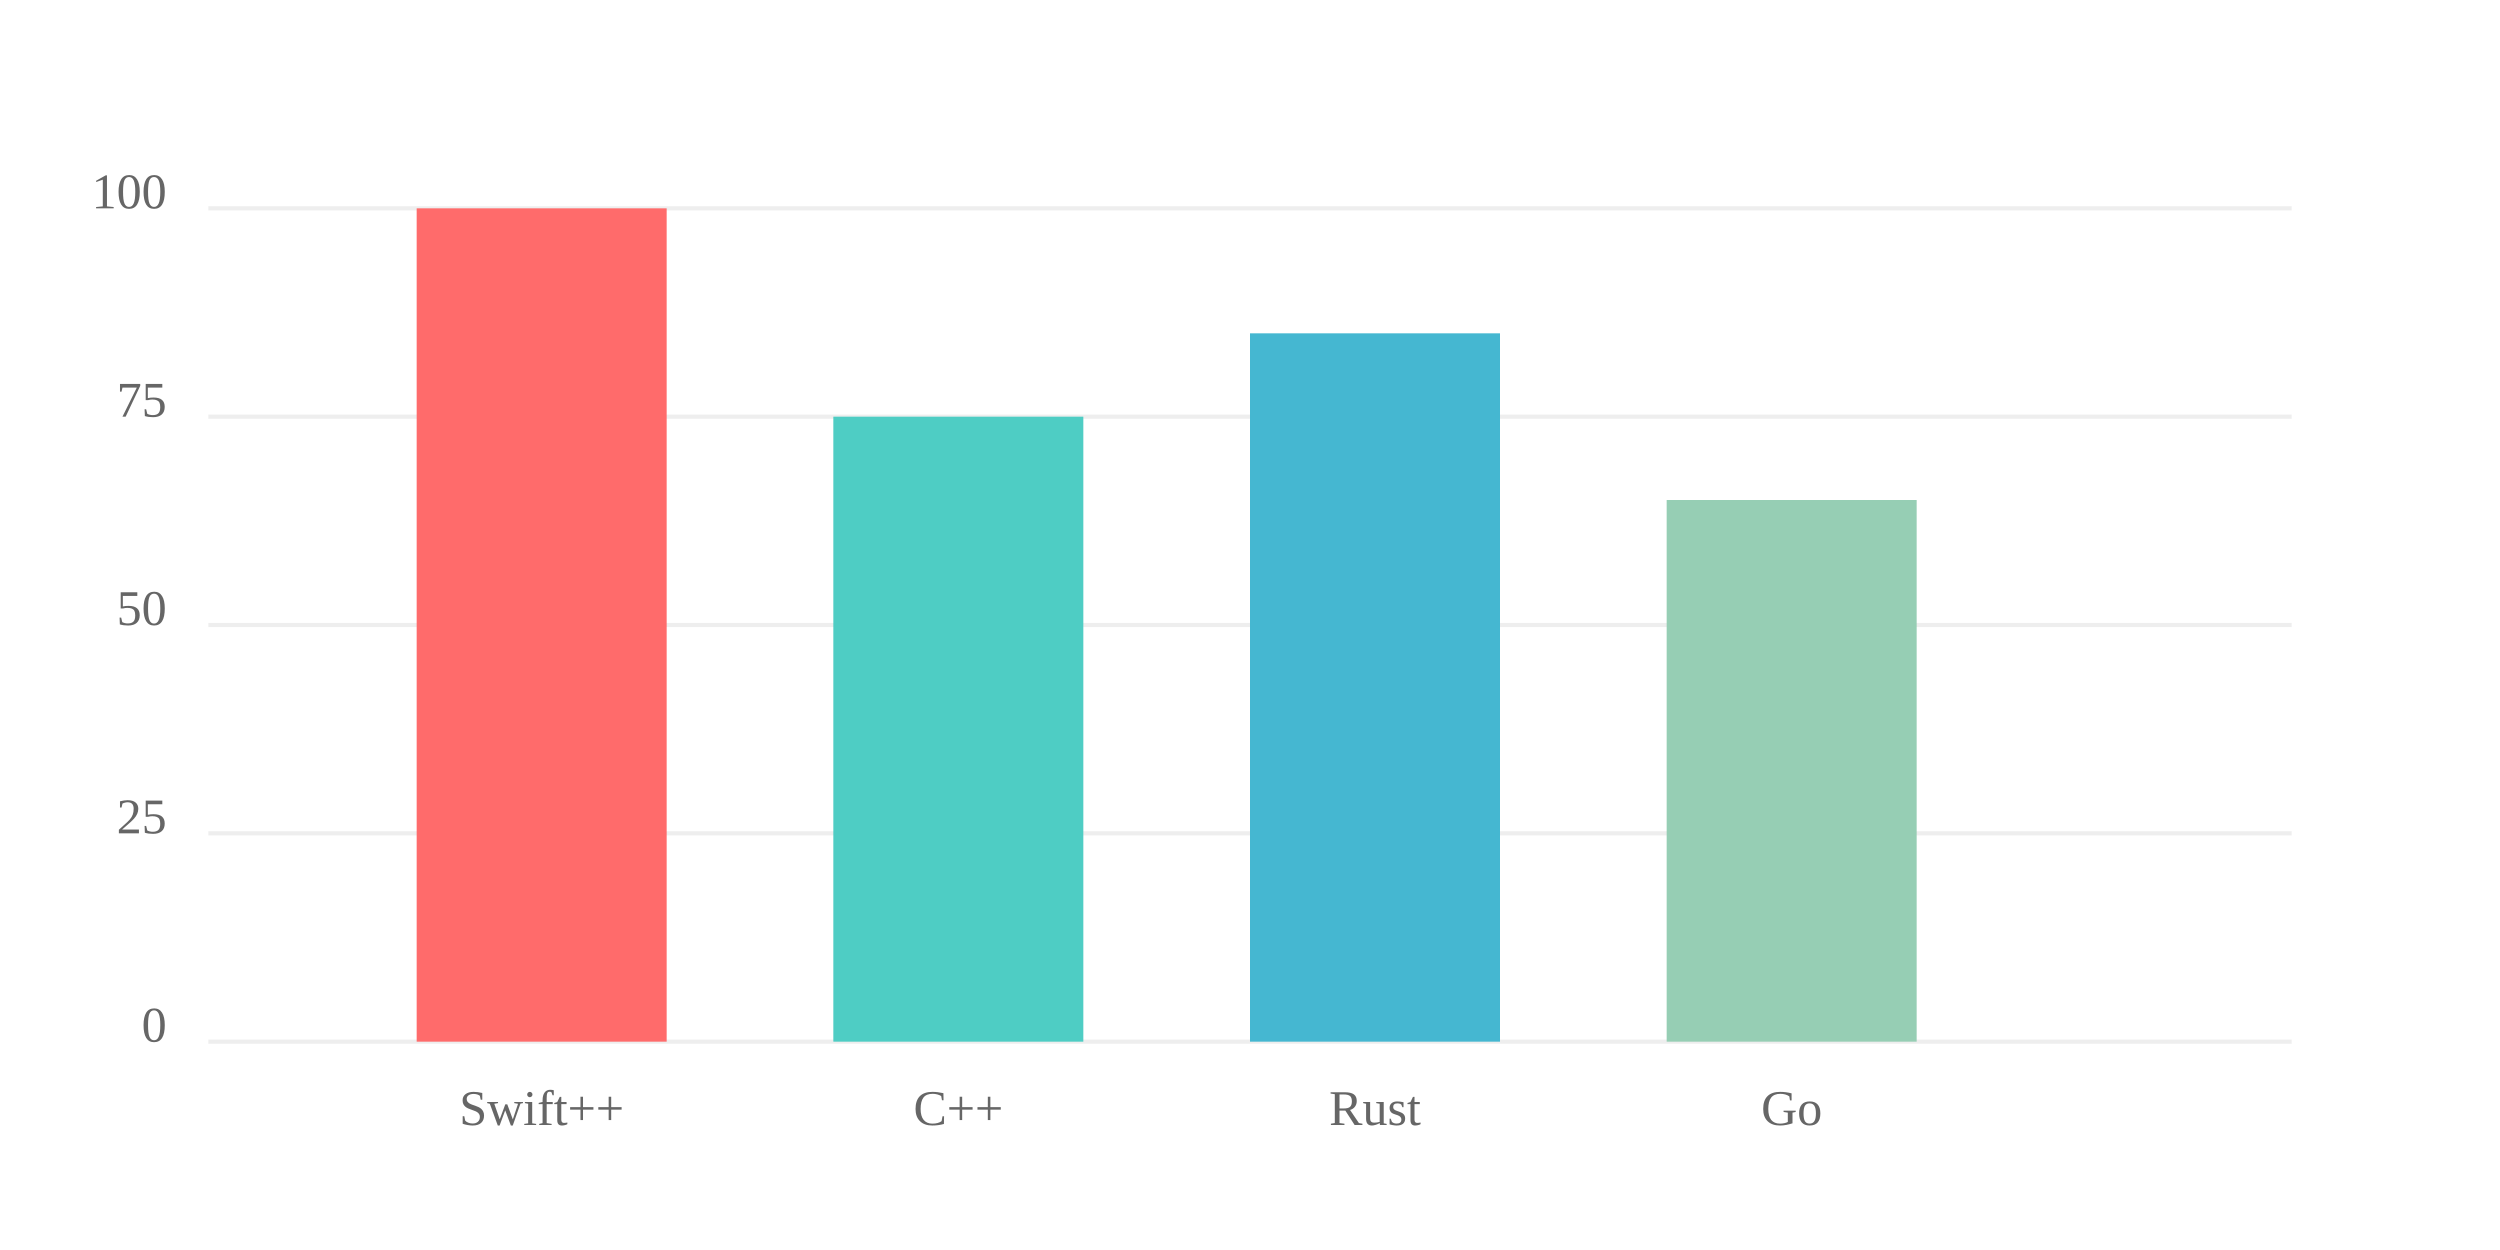
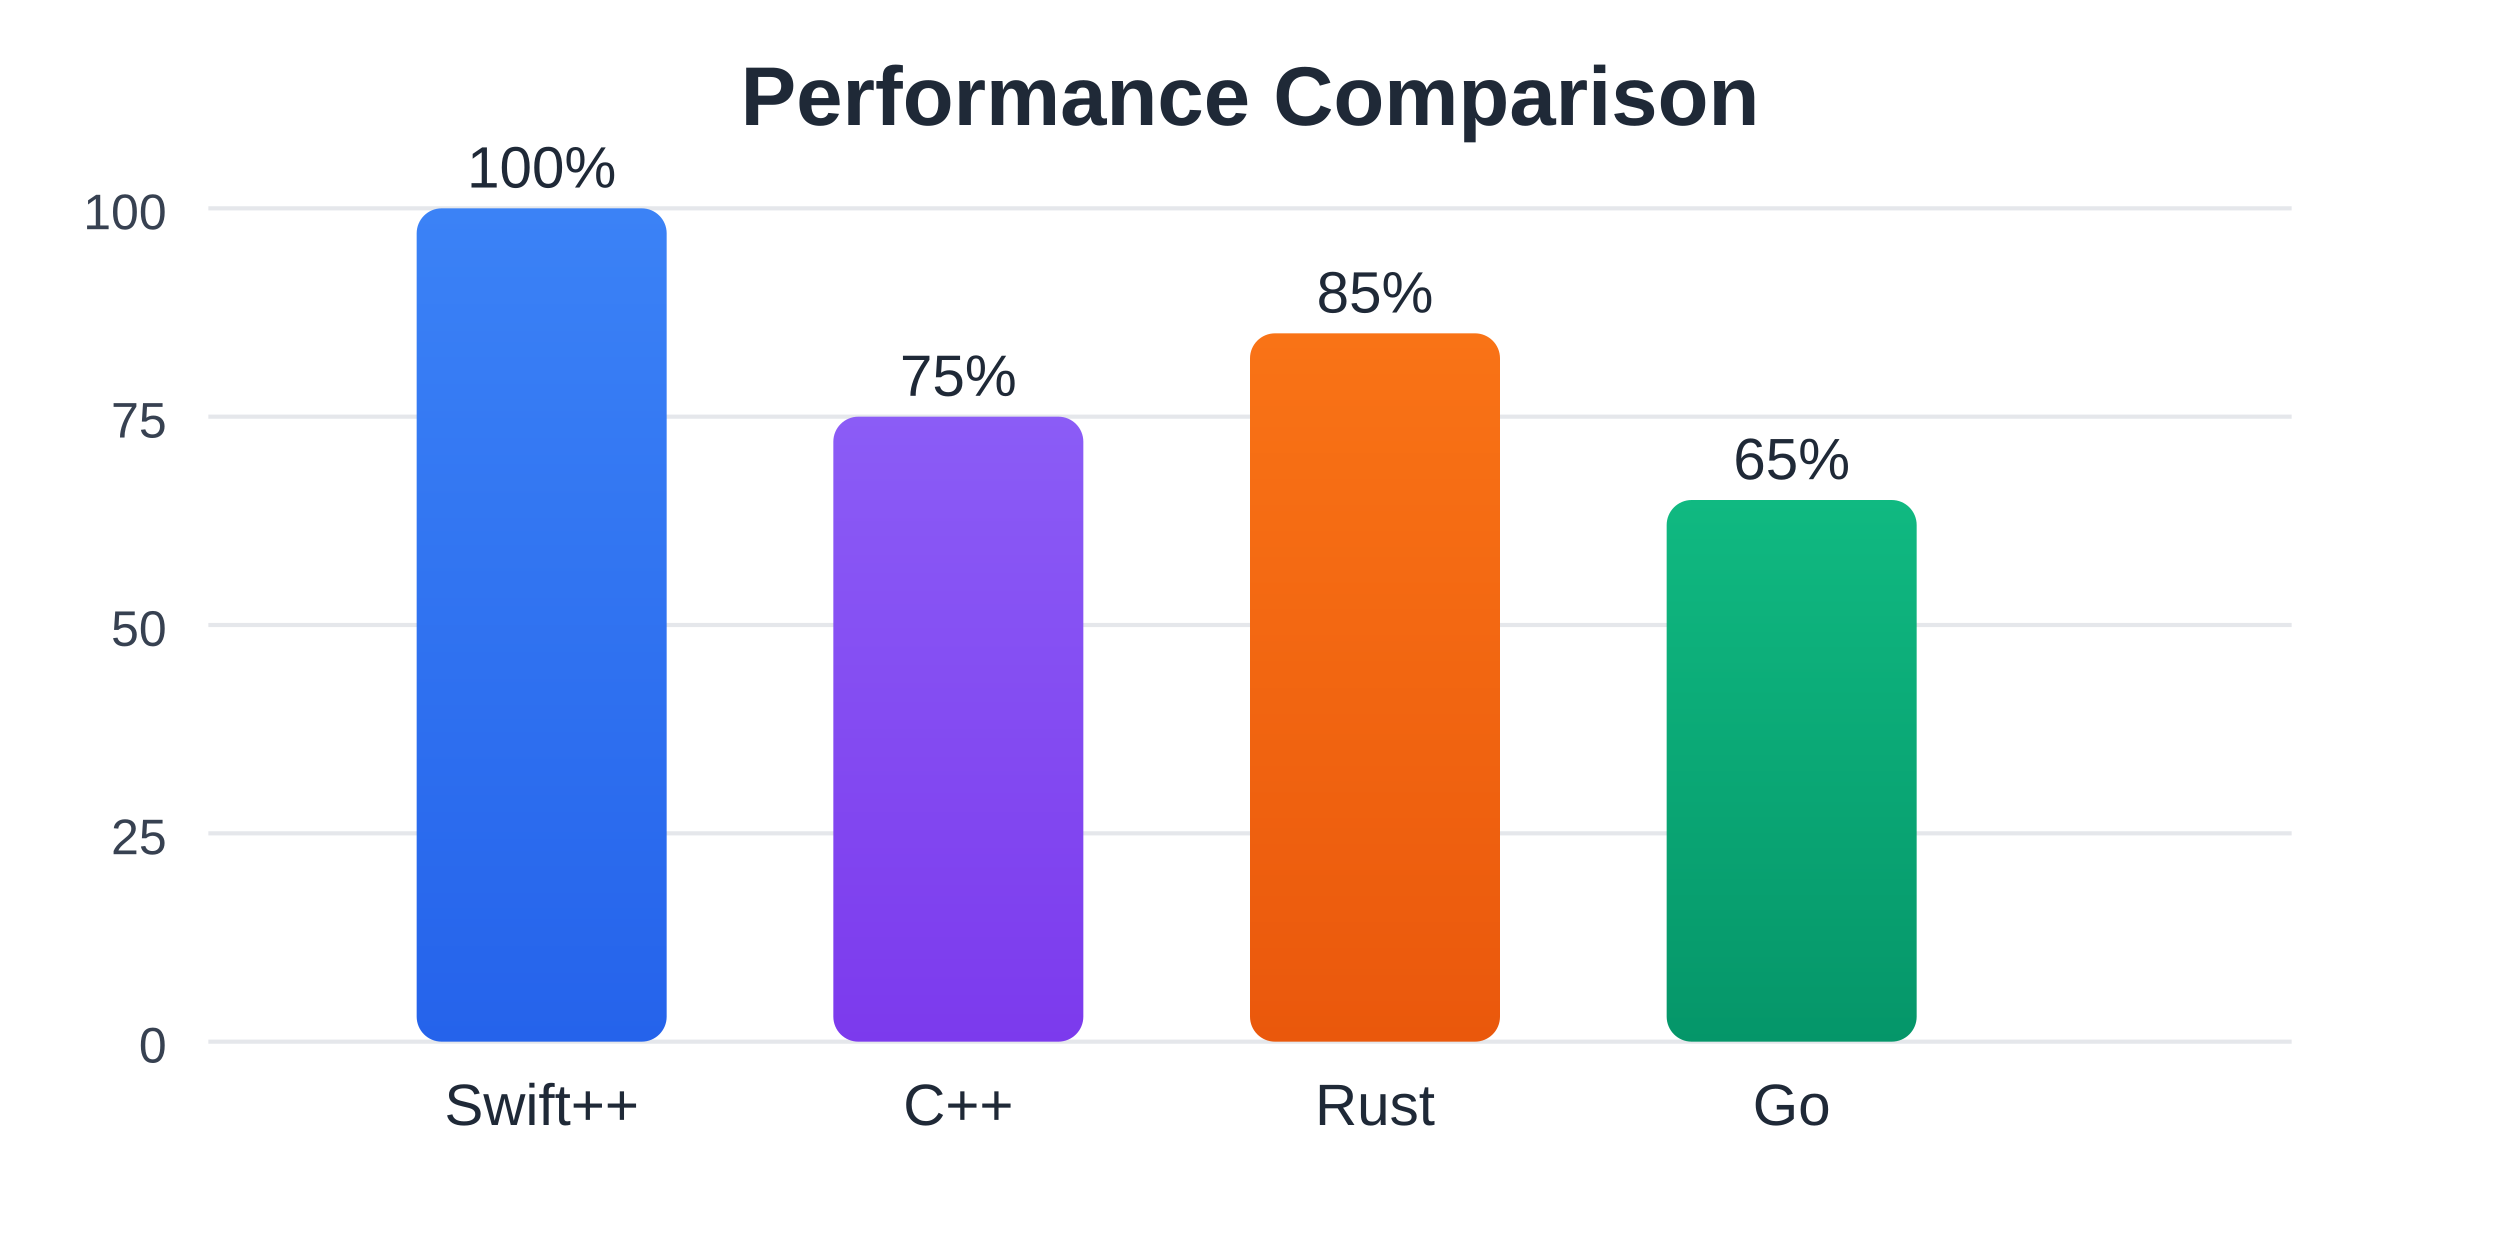
<svg xmlns="http://www.w3.org/2000/svg" width="600" height="300">
+   <defs>
+     <linearGradient id="swiftppGrad" x1="0%" y1="100%" x2="0%" y2="0%">
+       <stop offset="0%" style="stop-color:#2563eb;stop-opacity:1" />
+       <stop offset="100%" style="stop-color:#3b82f6;stop-opacity:1" />
+     </linearGradient>
+     <linearGradient id="cppGrad" x1="0%" y1="100%" x2="0%" y2="0%">
+       <stop offset="0%" style="stop-color:#7c3aed;stop-opacity:1" />
+       <stop offset="100%" style="stop-color:#8b5cf6;stop-opacity:1" />
+     </linearGradient>
+     <linearGradient id="rustGrad" x1="0%" y1="100%" x2="0%" y2="0%">
+       <stop offset="0%" style="stop-color:#ea580c;stop-opacity:1" />
+       <stop offset="100%" style="stop-color:#f97316;stop-opacity:1" />
+     </linearGradient>
+     <linearGradient id="goGrad" x1="0%" y1="100%" x2="0%" y2="0%">
+       <stop offset="0%" style="stop-color:#059669;stop-opacity:1" />
+       <stop offset="100%" style="stop-color:#10b981;stop-opacity:1" />
+     </linearGradient>
+   </defs>
  <style>
-         .bar { transition: height 0.3s ease-in-out; }
-         .bar:hover { filter: brightness(1.1); }
+         @media (prefers-color-scheme: dark) {
+             .grid-line { stroke: #4b5563 !important; }
+             .axis-label { fill: #e5e7eb !important; }
+             .bar-label { fill: #f3f4f6 !important; }
+             .title { fill: #f3f4f6 !important; }
+         }
+         .bar { 
+             transition: all 0.3s ease;
+             cursor: pointer;
+         }
+         .bar:hover { 
+             filter: brightness(1.1);
+             transform: translateY(-5px);
+         }
+         .grid-line {
+             stroke: #e5e7eb;
+             stroke-width: 1;
+         }
+         .axis-label {
+             font-family: 'Segoe UI', Arial, sans-serif;
+             fill: #374151;
+             font-size: 12px;
+         }
+         .bar-label {
+             font-family: 'Segoe UI', Arial, sans-serif;
+             fill: #1f2937;
+             font-size: 14px;
+             font-weight: 500;
+         }
+         .title {
+             font-family: 'Segoe UI', Arial, sans-serif;
+             fill: #1f2937;
+             font-size: 20px;
+             font-weight: bold;
+         }
    </style>
-   <g stroke="#eee" stroke-width="1">
-     <line x1="50" y1="250" x2="550" y2="250" />
-     <line x1="50" y1="200" x2="550" y2="200" />
-     <line x1="50" y1="150" x2="550" y2="150" />
-     <line x1="50" y1="100" x2="550" y2="100" />
-     <line x1="50" y1="50" x2="550" y2="50" />
+   <text x="300" y="30" text-anchor="middle" class="title">Performance Comparison</text>
+   <g>
+     <line x1="50" y1="250" x2="550" y2="250" class="grid-line" />
+     <line x1="50" y1="200" x2="550" y2="200" class="grid-line" />
+     <line x1="50" y1="150" x2="550" y2="150" class="grid-line" />
+     <line x1="50" y1="100" x2="550" y2="100" class="grid-line" />
+     <line x1="50" y1="50" x2="550" y2="50" class="grid-line" />
  </g>
-   <rect class="bar" x="100" y="50" width="60" height="200" fill="#FF6B6B" />
-   <rect class="bar" x="200" y="100" width="60" height="150" fill="#4ECDC4" />
-   <rect class="bar" x="300" y="80" width="60" height="170" fill="#45B7D1" />
-   <rect class="bar" x="400" y="120" width="60" height="130" fill="#96CEB4" />
-   <text x="130" y="270" text-anchor="middle" fill="#666">Swift++</text>
-   <text x="230" y="270" text-anchor="middle" fill="#666">C++</text>
-   <text x="330" y="270" text-anchor="middle" fill="#666">Rust</text>
-   <text x="430" y="270" text-anchor="middle" fill="#666">Go</text>
-   <text x="40" y="250" text-anchor="end" fill="#666">0</text>
-   <text x="40" y="200" text-anchor="end" fill="#666">25</text>
-   <text x="40" y="150" text-anchor="end" fill="#666">50</text>
-   <text x="40" y="100" text-anchor="end" fill="#666">75</text>
-   <text x="40" y="50" text-anchor="end" fill="#666">100</text>
+   <g>
+     <text x="40" y="255" text-anchor="end" class="axis-label">0</text>
+     <text x="40" y="205" text-anchor="end" class="axis-label">25</text>
+     <text x="40" y="155" text-anchor="end" class="axis-label">50</text>
+     <text x="40" y="105" text-anchor="end" class="axis-label">75</text>
+     <text x="40" y="55" text-anchor="end" class="axis-label">100</text>
+   </g>
+   <g>
+     <rect class="bar" x="100" y="50" width="60" height="200" fill="url(#swiftppGrad)" rx="6" />
+     <text x="130" y="270" text-anchor="middle" class="bar-label">Swift++</text>
+     <rect class="bar" x="200" y="100" width="60" height="150" fill="url(#cppGrad)" rx="6" />
+     <text x="230" y="270" text-anchor="middle" class="bar-label">C++</text>
+     <rect class="bar" x="300" y="80" width="60" height="170" fill="url(#rustGrad)" rx="6" />
+     <text x="330" y="270" text-anchor="middle" class="bar-label">Rust</text>
+     <rect class="bar" x="400" y="120" width="60" height="130" fill="url(#goGrad)" rx="6" />
+     <text x="430" y="270" text-anchor="middle" class="bar-label">Go</text>
+   </g>
+   <g>
+     <text x="130" y="45" text-anchor="middle" class="bar-label">100%</text>
+     <text x="230" y="95" text-anchor="middle" class="bar-label">75%</text>
+     <text x="330" y="75" text-anchor="middle" class="bar-label">85%</text>
+     <text x="430" y="115" text-anchor="middle" class="bar-label">65%</text>
+   </g>
</svg>
